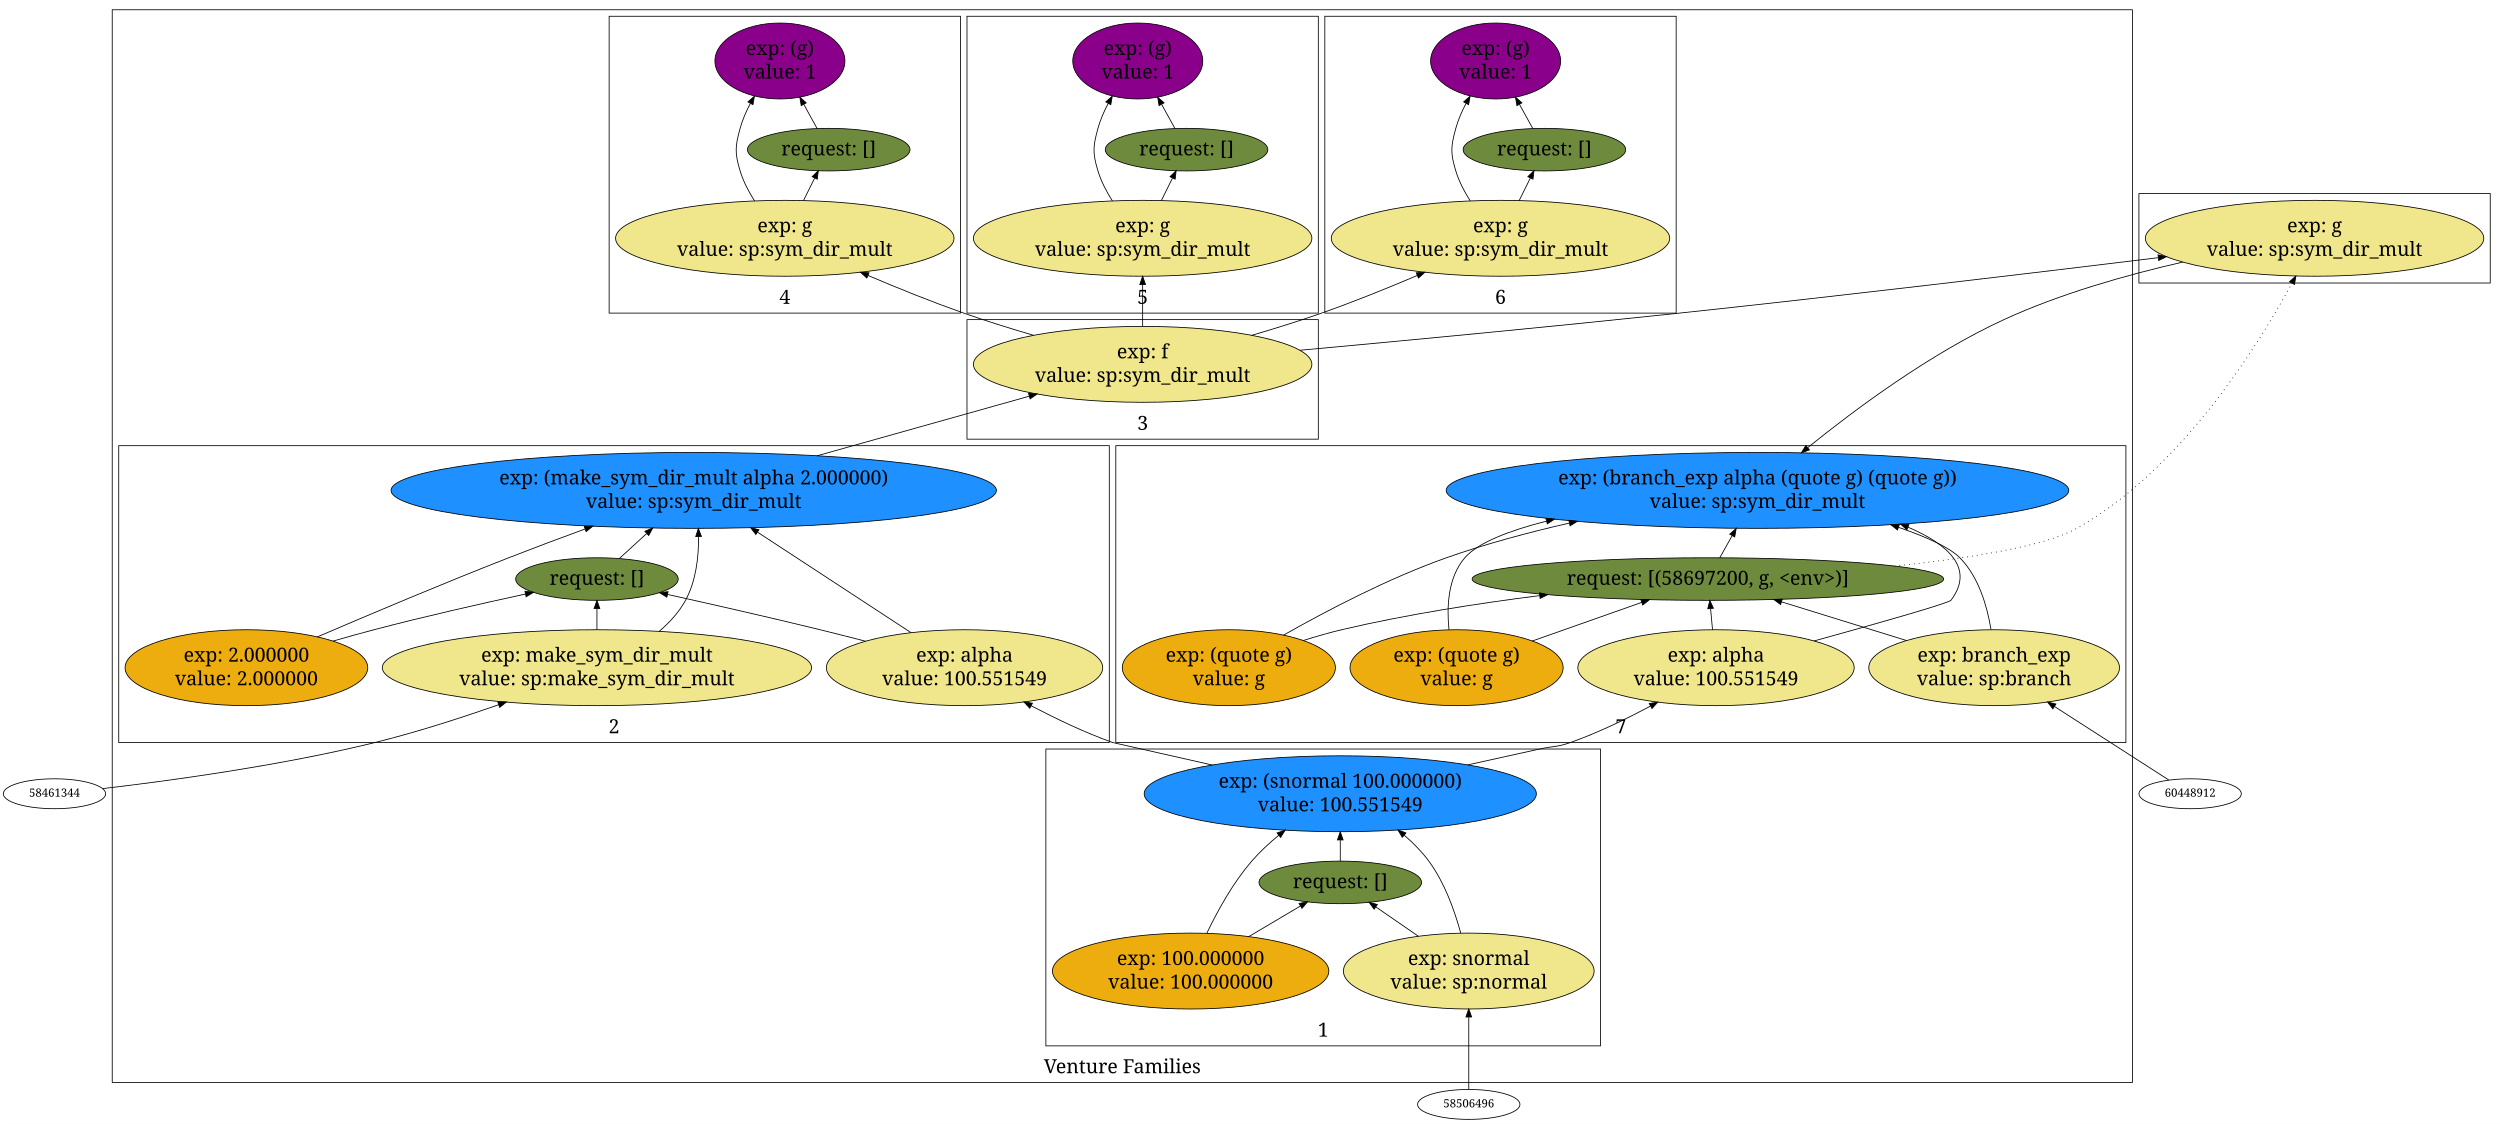
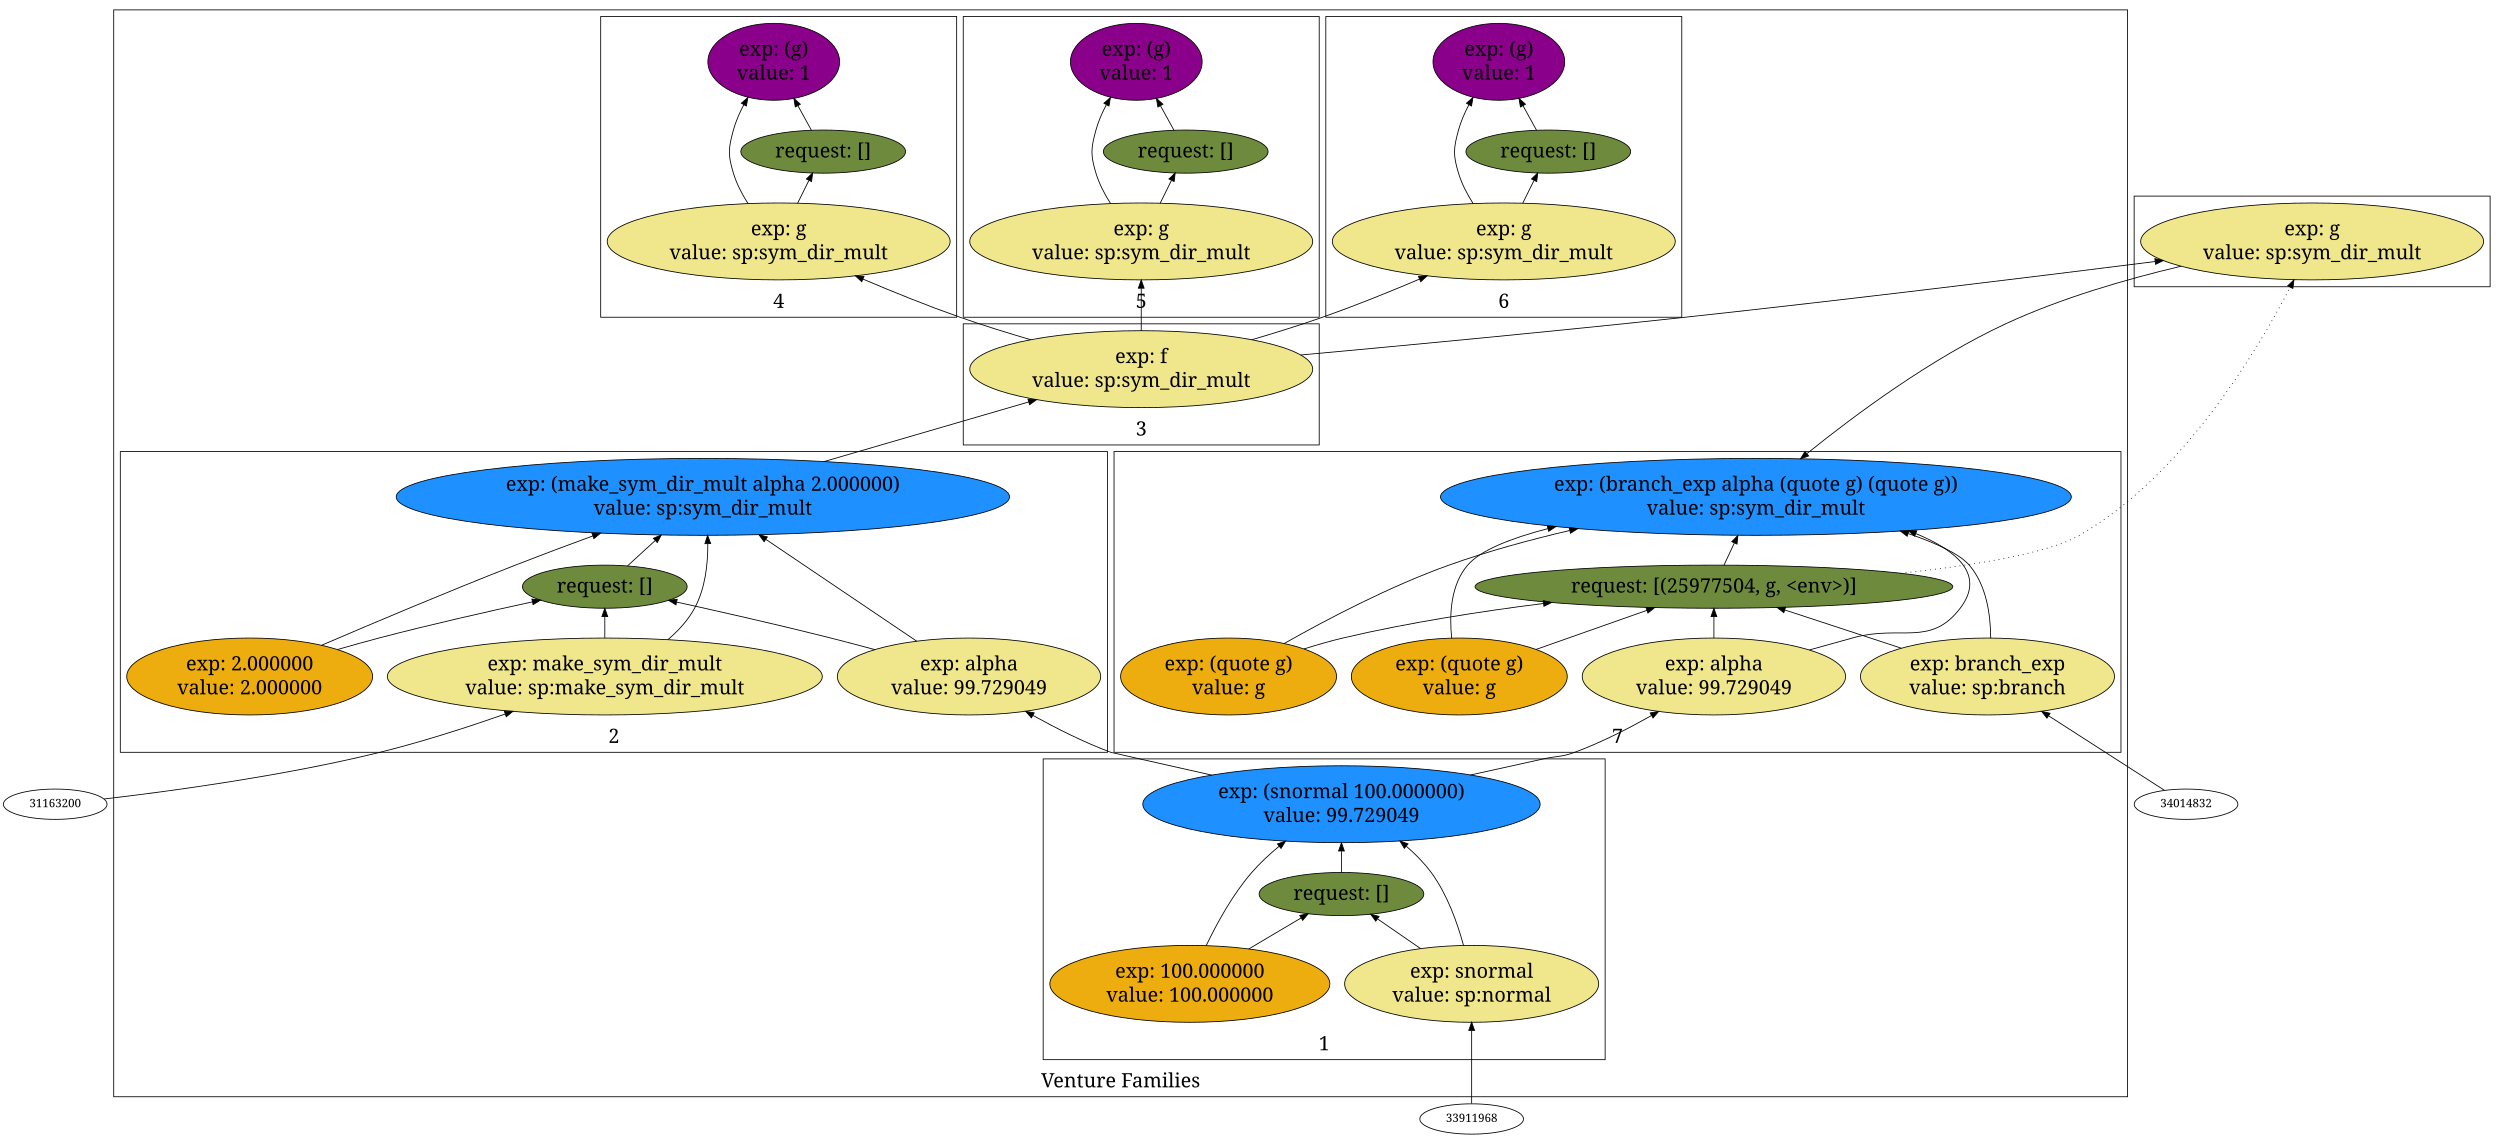
- <svg xmlns="http://www.w3.org/2000/svg" width="3074pt" height="1381pt" viewBox="0.00 0.00 3074.00 1381.00">
+ <svg xmlns="http://www.w3.org/2000/svg" width="3034pt" height="1381pt" viewBox="0.00 0.00 3034.00 1381.00">
  <g id="graph1" class="graph" transform="scale(1 1) rotate(0) translate(4 1377)">
-     <polygon fill="white" stroke="white" points="-4,5 -4,-1377 3071,-1377 3071,5 -4,5" />
+     <polygon fill="white" stroke="white" points="-4,5 -4,-1377 3031,-1377 3031,5 -4,5" />
    <g id="graph2" class="cluster">
-       <polygon fill="none" stroke="black" points="134,-46 134,-1365 2618,-1365 2618,-46 134,-46" />
-       <text text-anchor="middle" x="1376" y="-57.4" font-family="Times Roman,serif" font-size="24.00">Venture Families</text>
+       <polygon fill="none" stroke="black" points="134,-46 134,-1365 2578,-1365 2578,-46 134,-46" />
+       <text text-anchor="middle" x="1356" y="-57.4" font-family="Times Roman,serif" font-size="24.00">Venture Families</text>
    </g>
    <g id="graph3" class="cluster">
-       <polygon fill="none" stroke="black" points="1282,-91 1282,-456 1964,-456 1964,-91 1282,-91" />
-       <text text-anchor="middle" x="1623" y="-102.4" font-family="Times Roman,serif" font-size="24.00">1</text>
+       <polygon fill="none" stroke="black" points="1262,-91 1262,-456 1944,-456 1944,-91 1262,-91" />
+       <text text-anchor="middle" x="1603" y="-102.4" font-family="Times Roman,serif" font-size="24.00">1</text>
    </g>
    <g id="graph4" class="cluster">
-       <polygon fill="none" stroke="black" points="142,-464 142,-829 1360,-829 1360,-464 142,-464" />
-       <text text-anchor="middle" x="751" y="-475.4" font-family="Times Roman,serif" font-size="24.00">2</text>
+       <polygon fill="none" stroke="black" points="142,-464 142,-829 1340,-829 1340,-464 142,-464" />
+       <text text-anchor="middle" x="741" y="-475.4" font-family="Times Roman,serif" font-size="24.00">2</text>
    </g>
    <g id="graph5" class="cluster">
-       <polygon fill="none" stroke="black" points="1185,-837 1185,-984 1617,-984 1617,-837 1185,-837" />
-       <text text-anchor="middle" x="1401" y="-848.4" font-family="Times Roman,serif" font-size="24.00">3</text>
+       <polygon fill="none" stroke="black" points="1165,-837 1165,-984 1597,-984 1597,-837 1165,-837" />
+       <text text-anchor="middle" x="1381" y="-848.4" font-family="Times Roman,serif" font-size="24.00">3</text>
    </g>
    <g id="graph6" class="cluster">
-       <polygon fill="none" stroke="black" points="745,-992 745,-1357 1177,-1357 1177,-992 745,-992" />
-       <text text-anchor="middle" x="961" y="-1003.4" font-family="Times Roman,serif" font-size="24.00">4</text>
+       <polygon fill="none" stroke="black" points="725,-992 725,-1357 1157,-1357 1157,-992 725,-992" />
+       <text text-anchor="middle" x="941" y="-1003.4" font-family="Times Roman,serif" font-size="24.00">4</text>
    </g>
    <g id="graph7" class="cluster">
-       <polygon fill="none" stroke="black" points="1185,-992 1185,-1357 1617,-1357 1617,-992 1185,-992" />
-       <text text-anchor="middle" x="1401" y="-1003.4" font-family="Times Roman,serif" font-size="24.00">5</text>
+       <polygon fill="none" stroke="black" points="1165,-992 1165,-1357 1597,-1357 1597,-992 1165,-992" />
+       <text text-anchor="middle" x="1381" y="-1003.4" font-family="Times Roman,serif" font-size="24.00">5</text>
    </g>
    <g id="graph8" class="cluster">
-       <polygon fill="none" stroke="black" points="1625,-992 1625,-1357 2057,-1357 2057,-992 1625,-992" />
-       <text text-anchor="middle" x="1841" y="-1003.4" font-family="Times Roman,serif" font-size="24.00">6</text>
+       <polygon fill="none" stroke="black" points="1605,-992 1605,-1357 2037,-1357 2037,-992 1605,-992" />
+       <text text-anchor="middle" x="1821" y="-1003.4" font-family="Times Roman,serif" font-size="24.00">6</text>
    </g>
    <g id="graph9" class="cluster">
-       <polygon fill="none" stroke="black" points="1368,-464 1368,-829 2610,-829 2610,-464 1368,-464" />
-       <text text-anchor="middle" x="1989" y="-475.4" font-family="Times Roman,serif" font-size="24.00">7</text>
+       <polygon fill="none" stroke="black" points="1348,-464 1348,-829 2570,-829 2570,-464 1348,-464" />
+       <text text-anchor="middle" x="1959" y="-475.4" font-family="Times Roman,serif" font-size="24.00">7</text>
    </g>
    <g id="graph10" class="cluster">
-       <polygon fill="none" stroke="black" points="2626,-1029 2626,-1139 3058,-1139 3058,-1029 2626,-1029" />
+       <polygon fill="none" stroke="black" points="2586,-1029 2586,-1139 3018,-1139 3018,-1029 2586,-1029" />
    </g>
    <g id="node3" class="node">
-       <ellipse fill="dodgerblue" stroke="black" cx="1644" cy="-401" rx="241.123" ry="46.669" />
-       <text text-anchor="middle" x="1644" y="-408.4" font-family="Times Roman,serif" font-size="24.00">exp: (snormal 100.000000)</text>
-       <text text-anchor="middle" x="1644" y="-379.4" font-family="Times Roman,serif" font-size="24.00">value: 100.551549</text>
+       <ellipse fill="dodgerblue" stroke="black" cx="1624" cy="-401" rx="241.123" ry="46.669" />
+       <text text-anchor="middle" x="1624" y="-408.4" font-family="Times Roman,serif" font-size="24.00">exp: (snormal 100.000000)</text>
+       <text text-anchor="middle" x="1624" y="-379.4" font-family="Times Roman,serif" font-size="24.00">value: 99.729049</text>
    </g>
    <g id="node11" class="node">
-       <ellipse fill="khaki" stroke="black" cx="1182" cy="-556" rx="169.913" ry="46.669" />
-       <text text-anchor="middle" x="1182" y="-563.4" font-family="Times Roman,serif" font-size="24.00">exp: alpha</text>
-       <text text-anchor="middle" x="1182" y="-534.4" font-family="Times Roman,serif" font-size="24.00">value: 100.551549</text>
-     </g>
-     <g id="edge21" class="edge">
-       <path fill="none" stroke="black" d="M1486.76,-436.278C1423.42,-450.506 1364.86,-463.692 1364,-464 1330.18,-476.14 1294.58,-493.113 1263.91,-509.178" />
-       <polygon fill="black" stroke="black" points="1262.19,-506.133 1254.99,-513.904 1265.46,-512.32 1262.19,-506.133" />
+       <ellipse fill="khaki" stroke="black" cx="1172" cy="-556" rx="159.806" ry="46.669" />
+       <text text-anchor="middle" x="1172" y="-563.4" font-family="Times Roman,serif" font-size="24.00">exp: alpha</text>
+       <text text-anchor="middle" x="1172" y="-534.4" font-family="Times Roman,serif" font-size="24.00">value: 99.729049</text>
+     </g>
+     <g id="edge33" class="edge">
+       <path fill="none" stroke="black" d="M1466.75,-436.27C1403.41,-450.496 1344.85,-463.682 1344,-464 1311.93,-475.934 1278.38,-492.78 1249.51,-508.802" />
+       <polygon fill="black" stroke="black" points="1247.72,-505.795 1240.71,-513.741 1251.15,-511.899 1247.72,-505.795" />
    </g>
    <g id="node31" class="node">
-       <ellipse fill="khaki" stroke="black" cx="2106" cy="-556" rx="169.913" ry="46.669" />
-       <text text-anchor="middle" x="2106" y="-563.4" font-family="Times Roman,serif" font-size="24.00">exp: alpha</text>
-       <text text-anchor="middle" x="2106" y="-534.4" font-family="Times Roman,serif" font-size="24.00">value: 100.551549</text>
+       <ellipse fill="khaki" stroke="black" cx="2076" cy="-556" rx="159.806" ry="46.669" />
+       <text text-anchor="middle" x="2076" y="-563.4" font-family="Times Roman,serif" font-size="24.00">exp: alpha</text>
+       <text text-anchor="middle" x="2076" y="-534.4" font-family="Times Roman,serif" font-size="24.00">value: 99.729049</text>
    </g>
    <g id="edge71" class="edge">
-       <path fill="none" stroke="black" d="M1800.44,-436.446C1829.85,-443.017 1860.35,-449.769 1889,-456 1905.86,-459.668 1910.74,-458.226 1927,-464 1960.27,-475.812 1995.17,-492.633 2025.22,-508.668" />
-       <polygon fill="black" stroke="black" points="2023.92,-511.944 2034.38,-513.613 2027.24,-505.784 2023.92,-511.944" />
+       <path fill="none" stroke="black" d="M1780.44,-436.446C1809.85,-443.017 1840.35,-449.769 1869,-456 1885.86,-459.668 1890.81,-458.033 1907,-464 1938.68,-475.672 1971.68,-492.466 2000.03,-508.519" />
+       <polygon fill="black" stroke="black" points="1998.65,-511.76 2009.06,-513.698 2002.13,-505.688 1998.65,-511.76" />
    </g>
    <g id="node4" class="node">
-       <ellipse fill="#6e8b3d" stroke="black" cx="1644" cy="-292" rx="99.91" ry="26.163" />
-       <text text-anchor="middle" x="1644" y="-284.9" font-family="Times Roman,serif" font-size="24.00">request: []</text>
+       <ellipse fill="#6e8b3d" stroke="black" cx="1624" cy="-292" rx="99.91" ry="26.163" />
+       <text text-anchor="middle" x="1624" y="-284.9" font-family="Times Roman,serif" font-size="24.00">request: []</text>
+     </g>
+     <g id="edge51" class="edge">
+       <path fill="none" stroke="black" d="M1624,-318.108C1624,-325.979 1624,-334.946 1624,-344.005" />
+       <polygon fill="black" stroke="black" points="1620.5,-344.218 1624,-354.218 1627.5,-344.218 1620.5,-344.218" />
+     </g>
+     <g id="node5" class="node">
+       <ellipse fill="khaki" stroke="black" cx="1782" cy="-183" rx="154.149" ry="46.669" />
+       <text text-anchor="middle" x="1782" y="-190.4" font-family="Times Roman,serif" font-size="24.00">exp: snormal</text>
+       <text text-anchor="middle" x="1782" y="-161.4" font-family="Times Roman,serif" font-size="24.00">value: sp:normal</text>
+     </g>
+     <g id="edge41" class="edge">
+       <path fill="none" stroke="black" d="M1772.12,-229.623C1764.63,-257.217 1752.28,-291.787 1733,-318 1724.47,-329.599 1713.88,-340.353 1702.68,-350.014" />
+       <polygon fill="black" stroke="black" points="1700.3,-347.44 1694.85,-356.524 1704.78,-352.823 1700.3,-347.44" />
+     </g>
+     <g id="edge43" class="edge">
+       <path fill="none" stroke="black" d="M1720.01,-225.767C1702.65,-237.744 1684.14,-250.514 1668.05,-261.614" />
+       <polygon fill="black" stroke="black" points="1665.62,-259.033 1659.38,-267.592 1669.6,-264.795 1665.62,-259.033" />
+     </g>
+     <g id="node6" class="node">
+       <ellipse fill="#eead0e" stroke="black" cx="1440" cy="-183" rx="169.913" ry="46.669" />
+       <text text-anchor="middle" x="1440" y="-190.4" font-family="Times Roman,serif" font-size="24.00">exp: 100.000000</text>
+       <text text-anchor="middle" x="1440" y="-161.4" font-family="Times Roman,serif" font-size="24.00">value: 100.000000</text>
+     </g>
+     <g id="edge47" class="edge">
+       <path fill="none" stroke="black" d="M1459.89,-229.45C1473.06,-256.982 1492.1,-291.547 1515,-318 1524.83,-329.359 1536.45,-340.165 1548.37,-350" />
+       <polygon fill="black" stroke="black" points="1546.25,-352.783 1556.23,-356.319 1550.63,-347.326 1546.25,-352.783" />
    </g>
    <g id="edge49" class="edge">
-       <path fill="none" stroke="black" d="M1644,-318.108C1644,-325.979 1644,-334.946 1644,-344.005" />
-       <polygon fill="black" stroke="black" points="1640.5,-344.218 1644,-354.218 1647.5,-344.218 1640.5,-344.218" />
-     </g>
-     <g id="node5" class="node">
-       <ellipse fill="khaki" stroke="black" cx="1802" cy="-183" rx="154.149" ry="46.669" />
-       <text text-anchor="middle" x="1802" y="-190.4" font-family="Times Roman,serif" font-size="24.00">exp: snormal</text>
-       <text text-anchor="middle" x="1802" y="-161.4" font-family="Times Roman,serif" font-size="24.00">value: sp:normal</text>
-     </g>
-     <g id="edge39" class="edge">
-       <path fill="none" stroke="black" d="M1792.12,-229.623C1784.63,-257.217 1772.28,-291.787 1753,-318 1744.47,-329.599 1733.88,-340.353 1722.68,-350.014" />
-       <polygon fill="black" stroke="black" points="1720.3,-347.44 1714.85,-356.524 1724.78,-352.823 1720.3,-347.44" />
-     </g>
-     <g id="edge41" class="edge">
-       <path fill="none" stroke="black" d="M1740.01,-225.767C1722.65,-237.744 1704.14,-250.514 1688.05,-261.614" />
-       <polygon fill="black" stroke="black" points="1685.62,-259.033 1679.38,-267.592 1689.6,-264.795 1685.62,-259.033" />
-     </g>
-     <g id="node6" class="node">
-       <ellipse fill="#eead0e" stroke="black" cx="1460" cy="-183" rx="169.913" ry="46.669" />
-       <text text-anchor="middle" x="1460" y="-190.4" font-family="Times Roman,serif" font-size="24.00">exp: 100.000000</text>
-       <text text-anchor="middle" x="1460" y="-161.4" font-family="Times Roman,serif" font-size="24.00">value: 100.000000</text>
-     </g>
-     <g id="edge45" class="edge">
-       <path fill="none" stroke="black" d="M1479.89,-229.45C1493.06,-256.982 1512.1,-291.547 1535,-318 1544.83,-329.359 1556.45,-340.165 1568.37,-350" />
-       <polygon fill="black" stroke="black" points="1566.25,-352.783 1576.23,-356.319 1570.63,-347.326 1566.25,-352.783" />
-     </g>
-     <g id="edge47" class="edge">
-       <path fill="none" stroke="black" d="M1531.4,-225.298C1552.69,-237.909 1575.53,-251.438 1595.03,-262.993" />
-       <polygon fill="black" stroke="black" points="1593.36,-266.067 1603.74,-268.153 1596.92,-260.045 1593.36,-266.067" />
+       <path fill="none" stroke="black" d="M1511.4,-225.298C1532.69,-237.909 1555.53,-251.438 1575.03,-262.993" />
+       <polygon fill="black" stroke="black" points="1573.36,-266.067 1583.74,-268.153 1576.92,-260.045 1573.36,-266.067" />
    </g>
    <g id="node8" class="node">
      <ellipse fill="dodgerblue" stroke="black" cx="849" cy="-774" rx="372.145" ry="46.669" />
      <text text-anchor="middle" x="849" y="-781.4" font-family="Times Roman,serif" font-size="24.00">exp: (make_sym_dir_mult alpha 2.000000)</text>
      <text text-anchor="middle" x="849" y="-752.4" font-family="Times Roman,serif" font-size="24.00">value: sp:sym_dir_mult</text>
    </g>
    <g id="node14" class="node">
-       <ellipse fill="khaki" stroke="black" cx="1401" cy="-929" rx="208.096" ry="46.669" />
-       <text text-anchor="middle" x="1401" y="-936.4" font-family="Times Roman,serif" font-size="24.00">exp: f</text>
-       <text text-anchor="middle" x="1401" y="-907.4" font-family="Times Roman,serif" font-size="24.00">value: sp:sym_dir_mult</text>
-     </g>
-     <g id="edge59" class="edge">
-       <path fill="none" stroke="black" d="M1000.57,-816.559C1081.98,-839.421 1181.67,-867.413 1261.21,-889.748" />
-       <polygon fill="black" stroke="black" points="1260.73,-893.248 1271.31,-892.582 1262.62,-886.509 1260.73,-893.248" />
+       <ellipse fill="khaki" stroke="black" cx="1381" cy="-929" rx="208.096" ry="46.669" />
+       <text text-anchor="middle" x="1381" y="-936.4" font-family="Times Roman,serif" font-size="24.00">exp: f</text>
+       <text text-anchor="middle" x="1381" y="-907.4" font-family="Times Roman,serif" font-size="24.00">value: sp:sym_dir_mult</text>
+     </g>
+     <g id="edge13" class="edge">
+       <path fill="none" stroke="black" d="M995.78,-816.765C1073.5,-839.408 1168.33,-867.039 1244.46,-889.219" />
+       <polygon fill="black" stroke="black" points="1243.54,-892.597 1254.12,-892.034 1245.5,-885.876 1243.54,-892.597" />
    </g>
    <g id="node9" class="node">
      <ellipse fill="#6e8b3d" stroke="black" cx="730" cy="-665" rx="99.91" ry="26.163" />
      <text text-anchor="middle" x="730" y="-657.9" font-family="Times Roman,serif" font-size="24.00">request: []</text>
    </g>
-     <g id="edge27" class="edge">
+     <g id="edge39" class="edge">
      <path fill="none" stroke="black" d="M757.6,-690.281C767.625,-699.464 779.366,-710.218 791.029,-720.9" />
      <polygon fill="black" stroke="black" points="788.924,-723.719 798.663,-727.893 793.653,-718.557 788.924,-723.719" />
    </g>
    <g id="node10" class="node">
      <ellipse fill="khaki" stroke="black" cx="730" cy="-556" rx="263.958" ry="46.669" />
      <text text-anchor="middle" x="730" y="-563.4" font-family="Times Roman,serif" font-size="24.00">exp: make_sym_dir_mult</text>
      <text text-anchor="middle" x="730" y="-534.4" font-family="Times Roman,serif" font-size="24.00">value: sp:make_sym_dir_mult</text>
    </g>
-     <g id="edge11" class="edge">
+     <g id="edge23" class="edge">
      <path fill="none" stroke="black" d="M806.437,-600.598C819.315,-611.527 831.062,-624.364 839,-639 851.753,-662.513 855.143,-691.804 854.974,-717.087" />
      <polygon fill="black" stroke="black" points="851.47,-717.199 854.717,-727.284 858.468,-717.375 851.47,-717.199" />
    </g>
-     <g id="edge13" class="edge">
+     <g id="edge25" class="edge">
      <path fill="none" stroke="black" d="M730,-602.542C730,-611.249 730,-620.232 730,-628.578" />
      <polygon fill="black" stroke="black" points="726.5,-628.739 730,-638.739 733.5,-628.739 726.5,-628.739" />
    </g>
-     <g id="edge17" class="edge">
-       <path fill="none" stroke="black" d="M1116.21,-599.07C1062.03,-634.537 985.069,-684.921 927.645,-722.515" />
-       <polygon fill="black" stroke="black" points="925.411,-719.794 918.962,-728.199 929.245,-725.65 925.411,-719.794" />
-     </g>
-     <g id="edge19" class="edge">
-       <path fill="none" stroke="black" d="M1060.34,-588.53C1041.18,-593.484 1021.57,-598.455 1003,-603 940.891,-618.202 870.518,-634.154 816.779,-646.069" />
-       <polygon fill="black" stroke="black" points="815.951,-642.668 806.944,-648.246 817.464,-649.502 815.951,-642.668" />
+     <g id="edge29" class="edge">
+       <path fill="none" stroke="black" d="M1108.57,-598.81C1056.06,-634.252 981.281,-684.721 925.464,-722.393" />
+       <polygon fill="black" stroke="black" points="923.354,-719.594 917.023,-728.09 927.27,-725.396 923.354,-719.594" />
+     </g>
+     <g id="edge31" class="edge">
+       <path fill="none" stroke="black" d="M1057.65,-588.6C1039.41,-593.57 1020.72,-598.527 1003,-603 941.114,-618.623 870.879,-634.533 817.147,-646.325" />
+       <polygon fill="black" stroke="black" points="816.332,-642.92 807.312,-648.477 817.829,-649.758 816.332,-642.92" />
    </g>
    <g id="node12" class="node">
      <ellipse fill="#eead0e" stroke="black" cx="299" cy="-556" rx="149.2" ry="46.669" />
      <text text-anchor="middle" x="299" y="-563.4" font-family="Times Roman,serif" font-size="24.00">exp: 2.000000</text>
      <text text-anchor="middle" x="299" y="-534.4" font-family="Times Roman,serif" font-size="24.00">value: 2.000000</text>
    </g>
-     <g id="edge23" class="edge">
+     <g id="edge35" class="edge">
      <path fill="none" stroke="black" d="M386.006,-593.807C450.539,-621.523 540.844,-659.628 621,-691 651.395,-702.896 684.278,-715.195 715.358,-726.562" />
      <polygon fill="black" stroke="black" points="714.347,-729.919 724.941,-730.059 716.746,-723.343 714.347,-729.919" />
    </g>
-     <g id="edge25" class="edge">
+     <g id="edge37" class="edge">
      <path fill="none" stroke="black" d="M405.394,-588.689C422.594,-593.673 440.251,-598.612 457,-603 518.523,-619.118 588.48,-634.958 642.173,-646.592" />
      <polygon fill="black" stroke="black" points="641.491,-650.026 652.004,-648.715 642.968,-643.183 641.491,-650.026" />
    </g>
    <g id="node18" class="node">
-       <ellipse fill="khaki" stroke="black" cx="961" cy="-1084" rx="208.096" ry="46.669" />
-       <text text-anchor="middle" x="961" y="-1091.4" font-family="Times Roman,serif" font-size="24.00">exp: g</text>
-       <text text-anchor="middle" x="961" y="-1062.4" font-family="Times Roman,serif" font-size="24.00">value: sp:sym_dir_mult</text>
-     </g>
-     <g id="edge35" class="edge">
-       <path fill="none" stroke="black" d="M1267,-964.66C1238.42,-973.021 1208.55,-982.331 1181,-992 1142.02,-1005.68 1100,-1022.67 1063.23,-1038.32" />
-       <polygon fill="black" stroke="black" points="1061.82,-1035.12 1054,-1042.27 1064.57,-1041.55 1061.82,-1035.12" />
+       <ellipse fill="khaki" stroke="black" cx="941" cy="-1084" rx="208.096" ry="46.669" />
+       <text text-anchor="middle" x="941" y="-1091.4" font-family="Times Roman,serif" font-size="24.00">exp: g</text>
+       <text text-anchor="middle" x="941" y="-1062.4" font-family="Times Roman,serif" font-size="24.00">value: sp:sym_dir_mult</text>
+     </g>
+     <g id="edge19" class="edge">
+       <path fill="none" stroke="black" d="M1247,-964.66C1218.42,-973.021 1188.55,-982.331 1161,-992 1122.02,-1005.68 1080,-1022.67 1043.23,-1038.32" />
+       <polygon fill="black" stroke="black" points="1041.82,-1035.12 1034,-1042.27 1044.57,-1041.55 1041.82,-1035.12" />
    </g>
    <g id="node22" class="node">
-       <ellipse fill="khaki" stroke="black" cx="1401" cy="-1084" rx="208.096" ry="46.669" />
-       <text text-anchor="middle" x="1401" y="-1091.4" font-family="Times Roman,serif" font-size="24.00">exp: g</text>
-       <text text-anchor="middle" x="1401" y="-1062.4" font-family="Times Roman,serif" font-size="24.00">value: sp:sym_dir_mult</text>
+       <ellipse fill="khaki" stroke="black" cx="1381" cy="-1084" rx="208.096" ry="46.669" />
+       <text text-anchor="middle" x="1381" y="-1091.4" font-family="Times Roman,serif" font-size="24.00">exp: g</text>
+       <text text-anchor="middle" x="1381" y="-1062.4" font-family="Times Roman,serif" font-size="24.00">value: sp:sym_dir_mult</text>
+     </g>
+     <g id="edge57" class="edge">
+       <path fill="none" stroke="black" d="M1381,-975.505C1381,-991.677 1381,-1010.01 1381,-1026.93" />
+       <polygon fill="black" stroke="black" points="1377.5,-1027.26 1381,-1037.26 1384.5,-1027.26 1377.5,-1027.26" />
+     </g>
+     <g id="node26" class="node">
+       <ellipse fill="khaki" stroke="black" cx="1821" cy="-1084" rx="208.096" ry="46.669" />
+       <text text-anchor="middle" x="1821" y="-1091.4" font-family="Times Roman,serif" font-size="24.00">exp: g</text>
+       <text text-anchor="middle" x="1821" y="-1062.4" font-family="Times Roman,serif" font-size="24.00">value: sp:sym_dir_mult</text>
+     </g>
+     <g id="edge91" class="edge">
+       <path fill="none" stroke="black" d="M1515,-964.66C1543.58,-973.021 1573.45,-982.331 1601,-992 1639.98,-1005.68 1682,-1022.67 1718.77,-1038.32" />
+       <polygon fill="black" stroke="black" points="1717.43,-1041.55 1728,-1042.27 1720.18,-1035.12 1717.43,-1041.55" />
+     </g>
+     <g id="node35" class="node">
+       <ellipse fill="khaki" stroke="black" cx="2802" cy="-1084" rx="208.096" ry="46.669" />
+       <text text-anchor="middle" x="2802" y="-1091.4" font-family="Times Roman,serif" font-size="24.00">exp: g</text>
+       <text text-anchor="middle" x="2802" y="-1062.4" font-family="Times Roman,serif" font-size="24.00">value: sp:sym_dir_mult</text>
+     </g>
+     <g id="edge11" class="edge">
+       <path fill="none" stroke="black" d="M1574.62,-946.191C1706.23,-958.193 1884.22,-975.043 2041,-992 2235.52,-1013.04 2457.61,-1040.26 2611.45,-1059.62" />
+       <polygon fill="black" stroke="black" points="2611.12,-1063.1 2621.48,-1060.88 2612,-1056.16 2611.12,-1063.1" />
+     </g>
+     <g id="node16" class="node">
+       <ellipse fill="#8b008b" stroke="black" cx="935" cy="-1302" rx="79.903" ry="46.669" />
+       <text text-anchor="middle" x="935" y="-1309.4" font-family="Times Roman,serif" font-size="24.00">exp: (g)</text>
+       <text text-anchor="middle" x="935" y="-1280.4" font-family="Times Roman,serif" font-size="24.00">value: 1</text>
+     </g>
+     <g id="node17" class="node">
+       <ellipse fill="#6e8b3d" stroke="black" cx="995" cy="-1193" rx="99.91" ry="26.163" />
+       <text text-anchor="middle" x="995" y="-1185.9" font-family="Times Roman,serif" font-size="24.00">request: []</text>
+     </g>
+     <g id="edge21" class="edge">
+       <path fill="none" stroke="black" d="M980.781,-1218.83C975.849,-1227.79 970.122,-1238.19 964.423,-1248.55" />
+       <polygon fill="black" stroke="black" points="961.198,-1247.15 959.442,-1257.6 967.331,-1250.52 961.198,-1247.15" />
+     </g>
+     <g id="edge15" class="edge">
+       <path fill="none" stroke="black" d="M903.847,-1129.85C896.514,-1141.34 889.889,-1154.09 886,-1167 879.334,-1189.13 879.91,-1196.71 886,-1219 888.869,-1229.5 893.447,-1240.03 898.678,-1249.89" />
+       <polygon fill="black" stroke="black" points="895.694,-1251.73 903.635,-1258.74 901.8,-1248.31 895.694,-1251.73" />
+     </g>
+     <g id="edge17" class="edge">
+       <path fill="none" stroke="black" d="M963.901,-1130.23C968.503,-1139.51 973.267,-1149.13 977.643,-1157.96" />
+       <polygon fill="black" stroke="black" points="974.637,-1159.78 982.212,-1167.19 980.909,-1156.67 974.637,-1159.78" />
+     </g>
+     <g id="node20" class="node">
+       <ellipse fill="#8b008b" stroke="black" cx="1375" cy="-1302" rx="79.903" ry="46.669" />
+       <text text-anchor="middle" x="1375" y="-1309.4" font-family="Times Roman,serif" font-size="24.00">exp: (g)</text>
+       <text text-anchor="middle" x="1375" y="-1280.4" font-family="Times Roman,serif" font-size="24.00">value: 1</text>
+     </g>
+     <g id="node21" class="node">
+       <ellipse fill="#6e8b3d" stroke="black" cx="1435" cy="-1193" rx="99.91" ry="26.163" />
+       <text text-anchor="middle" x="1435" y="-1185.9" font-family="Times Roman,serif" font-size="24.00">request: []</text>
+     </g>
+     <g id="edge59" class="edge">
+       <path fill="none" stroke="black" d="M1420.78,-1218.83C1415.85,-1227.79 1410.12,-1238.19 1404.42,-1248.55" />
+       <polygon fill="black" stroke="black" points="1401.2,-1247.15 1399.44,-1257.6 1407.33,-1250.52 1401.2,-1247.15" />
+     </g>
+     <g id="edge53" class="edge">
+       <path fill="none" stroke="black" d="M1343.85,-1129.85C1336.51,-1141.34 1329.89,-1154.09 1326,-1167 1319.33,-1189.13 1319.91,-1196.71 1326,-1219 1328.87,-1229.5 1333.45,-1240.03 1338.68,-1249.89" />
+       <polygon fill="black" stroke="black" points="1335.69,-1251.73 1343.64,-1258.74 1341.8,-1248.31 1335.69,-1251.73" />
    </g>
    <g id="edge55" class="edge">
-       <path fill="none" stroke="black" d="M1401,-975.505C1401,-991.677 1401,-1010.01 1401,-1026.93" />
-       <polygon fill="black" stroke="black" points="1397.5,-1027.26 1401,-1037.26 1404.5,-1027.26 1397.5,-1027.26" />
-     </g>
-     <g id="node26" class="node">
-       <ellipse fill="khaki" stroke="black" cx="1841" cy="-1084" rx="208.096" ry="46.669" />
-       <text text-anchor="middle" x="1841" y="-1091.4" font-family="Times Roman,serif" font-size="24.00">exp: g</text>
-       <text text-anchor="middle" x="1841" y="-1062.4" font-family="Times Roman,serif" font-size="24.00">value: sp:sym_dir_mult</text>
-     </g>
-     <g id="edge91" class="edge">
-       <path fill="none" stroke="black" d="M1535,-964.66C1563.58,-973.021 1593.45,-982.331 1621,-992 1659.98,-1005.68 1702,-1022.67 1738.77,-1038.32" />
-       <polygon fill="black" stroke="black" points="1737.43,-1041.55 1748,-1042.27 1740.18,-1035.12 1737.43,-1041.55" />
-     </g>
-     <g id="node35" class="node">
-       <ellipse fill="khaki" stroke="black" cx="2842" cy="-1084" rx="208.096" ry="46.669" />
-       <text text-anchor="middle" x="2842" y="-1091.4" font-family="Times Roman,serif" font-size="24.00">exp: g</text>
-       <text text-anchor="middle" x="2842" y="-1062.4" font-family="Times Roman,serif" font-size="24.00">value: sp:sym_dir_mult</text>
-     </g>
-     <g id="edge29" class="edge">
-       <path fill="none" stroke="black" d="M1594.25,-946.313C1725.88,-958.385 1904.05,-975.267 2061,-992 2261.92,-1013.42 2491.56,-1040.82 2649.56,-1060.13" />
-       <polygon fill="black" stroke="black" points="2649.51,-1063.65 2659.86,-1061.39 2650.36,-1056.7 2649.51,-1063.65" />
-     </g>
-     <g id="node16" class="node">
-       <ellipse fill="#8b008b" stroke="black" cx="955" cy="-1302" rx="79.903" ry="46.669" />
-       <text text-anchor="middle" x="955" y="-1309.4" font-family="Times Roman,serif" font-size="24.00">exp: (g)</text>
-       <text text-anchor="middle" x="955" y="-1280.4" font-family="Times Roman,serif" font-size="24.00">value: 1</text>
-     </g>
-     <g id="node17" class="node">
-       <ellipse fill="#6e8b3d" stroke="black" cx="1015" cy="-1193" rx="99.91" ry="26.163" />
-       <text text-anchor="middle" x="1015" y="-1185.9" font-family="Times Roman,serif" font-size="24.00">request: []</text>
-     </g>
-     <g id="edge37" class="edge">
-       <path fill="none" stroke="black" d="M1000.78,-1218.83C995.849,-1227.79 990.122,-1238.19 984.423,-1248.55" />
-       <polygon fill="black" stroke="black" points="981.198,-1247.15 979.442,-1257.6 987.331,-1250.52 981.198,-1247.15" />
-     </g>
-     <g id="edge31" class="edge">
-       <path fill="none" stroke="black" d="M923.847,-1129.85C916.514,-1141.34 909.889,-1154.09 906,-1167 899.334,-1189.13 899.91,-1196.71 906,-1219 908.869,-1229.5 913.447,-1240.03 918.678,-1249.89" />
-       <polygon fill="black" stroke="black" points="915.694,-1251.73 923.635,-1258.74 921.8,-1248.31 915.694,-1251.73" />
-     </g>
-     <g id="edge33" class="edge">
-       <path fill="none" stroke="black" d="M983.901,-1130.23C988.503,-1139.51 993.267,-1149.13 997.643,-1157.96" />
-       <polygon fill="black" stroke="black" points="994.637,-1159.78 1002.21,-1167.19 1000.91,-1156.67 994.637,-1159.78" />
-     </g>
-     <g id="node20" class="node">
-       <ellipse fill="#8b008b" stroke="black" cx="1395" cy="-1302" rx="79.903" ry="46.669" />
-       <text text-anchor="middle" x="1395" y="-1309.4" font-family="Times Roman,serif" font-size="24.00">exp: (g)</text>
-       <text text-anchor="middle" x="1395" y="-1280.4" font-family="Times Roman,serif" font-size="24.00">value: 1</text>
-     </g>
-     <g id="node21" class="node">
-       <ellipse fill="#6e8b3d" stroke="black" cx="1455" cy="-1193" rx="99.91" ry="26.163" />
-       <text text-anchor="middle" x="1455" y="-1185.9" font-family="Times Roman,serif" font-size="24.00">request: []</text>
-     </g>
-     <g id="edge57" class="edge">
-       <path fill="none" stroke="black" d="M1440.78,-1218.83C1435.85,-1227.79 1430.12,-1238.19 1424.42,-1248.55" />
-       <polygon fill="black" stroke="black" points="1421.2,-1247.15 1419.44,-1257.6 1427.33,-1250.52 1421.2,-1247.15" />
-     </g>
-     <g id="edge51" class="edge">
-       <path fill="none" stroke="black" d="M1363.85,-1129.85C1356.51,-1141.34 1349.89,-1154.09 1346,-1167 1339.33,-1189.13 1339.91,-1196.71 1346,-1219 1348.87,-1229.5 1353.45,-1240.03 1358.68,-1249.89" />
-       <polygon fill="black" stroke="black" points="1355.69,-1251.73 1363.64,-1258.74 1361.8,-1248.31 1355.69,-1251.73" />
-     </g>
-     <g id="edge53" class="edge">
-       <path fill="none" stroke="black" d="M1423.9,-1130.23C1428.5,-1139.51 1433.27,-1149.13 1437.64,-1157.96" />
-       <polygon fill="black" stroke="black" points="1434.64,-1159.78 1442.21,-1167.19 1440.91,-1156.67 1434.64,-1159.78" />
+       <path fill="none" stroke="black" d="M1403.9,-1130.23C1408.5,-1139.51 1413.27,-1149.13 1417.64,-1157.96" />
+       <polygon fill="black" stroke="black" points="1414.64,-1159.78 1422.21,-1167.19 1420.91,-1156.67 1414.64,-1159.78" />
    </g>
    <g id="node24" class="node">
-       <ellipse fill="#8b008b" stroke="black" cx="1835" cy="-1302" rx="79.903" ry="46.669" />
-       <text text-anchor="middle" x="1835" y="-1309.4" font-family="Times Roman,serif" font-size="24.00">exp: (g)</text>
-       <text text-anchor="middle" x="1835" y="-1280.4" font-family="Times Roman,serif" font-size="24.00">value: 1</text>
+       <ellipse fill="#8b008b" stroke="black" cx="1815" cy="-1302" rx="79.903" ry="46.669" />
+       <text text-anchor="middle" x="1815" y="-1309.4" font-family="Times Roman,serif" font-size="24.00">exp: (g)</text>
+       <text text-anchor="middle" x="1815" y="-1280.4" font-family="Times Roman,serif" font-size="24.00">value: 1</text>
    </g>
    <g id="node25" class="node">
-       <ellipse fill="#6e8b3d" stroke="black" cx="1895" cy="-1193" rx="99.91" ry="26.163" />
-       <text text-anchor="middle" x="1895" y="-1185.9" font-family="Times Roman,serif" font-size="24.00">request: []</text>
+       <ellipse fill="#6e8b3d" stroke="black" cx="1875" cy="-1193" rx="99.91" ry="26.163" />
+       <text text-anchor="middle" x="1875" y="-1185.9" font-family="Times Roman,serif" font-size="24.00">request: []</text>
    </g>
    <g id="edge93" class="edge">
-       <path fill="none" stroke="black" d="M1880.78,-1218.83C1875.85,-1227.79 1870.12,-1238.19 1864.42,-1248.55" />
-       <polygon fill="black" stroke="black" points="1861.2,-1247.15 1859.44,-1257.6 1867.33,-1250.52 1861.2,-1247.15" />
+       <path fill="none" stroke="black" d="M1860.78,-1218.83C1855.85,-1227.79 1850.12,-1238.19 1844.42,-1248.55" />
+       <polygon fill="black" stroke="black" points="1841.2,-1247.15 1839.44,-1257.6 1847.33,-1250.52 1841.2,-1247.15" />
    </g>
    <g id="edge87" class="edge">
-       <path fill="none" stroke="black" d="M1803.85,-1129.85C1796.51,-1141.34 1789.89,-1154.09 1786,-1167 1779.33,-1189.13 1779.91,-1196.71 1786,-1219 1788.87,-1229.5 1793.45,-1240.03 1798.68,-1249.89" />
-       <polygon fill="black" stroke="black" points="1795.69,-1251.73 1803.64,-1258.74 1801.8,-1248.31 1795.69,-1251.73" />
+       <path fill="none" stroke="black" d="M1783.85,-1129.85C1776.51,-1141.34 1769.89,-1154.09 1766,-1167 1759.33,-1189.13 1759.91,-1196.71 1766,-1219 1768.87,-1229.5 1773.45,-1240.03 1778.68,-1249.89" />
+       <polygon fill="black" stroke="black" points="1775.69,-1251.73 1783.64,-1258.74 1781.8,-1248.31 1775.69,-1251.73" />
    </g>
    <g id="edge89" class="edge">
-       <path fill="none" stroke="black" d="M1863.9,-1130.23C1868.5,-1139.51 1873.27,-1149.13 1877.64,-1157.96" />
-       <polygon fill="black" stroke="black" points="1874.64,-1159.78 1882.21,-1167.19 1880.91,-1156.67 1874.64,-1159.78" />
+       <path fill="none" stroke="black" d="M1843.9,-1130.23C1848.5,-1139.51 1853.27,-1149.13 1857.64,-1157.96" />
+       <polygon fill="black" stroke="black" points="1854.64,-1159.78 1862.21,-1167.19 1860.91,-1156.67 1854.64,-1159.78" />
    </g>
    <g id="node28" class="node">
-       <ellipse fill="dodgerblue" stroke="black" cx="2157" cy="-774" rx="382.752" ry="46.669" />
-       <text text-anchor="middle" x="2157" y="-781.4" font-family="Times Roman,serif" font-size="24.00">exp: (branch_exp alpha (quote g) (quote g))</text>
-       <text text-anchor="middle" x="2157" y="-752.4" font-family="Times Roman,serif" font-size="24.00">value: sp:sym_dir_mult</text>
+       <ellipse fill="dodgerblue" stroke="black" cx="2127" cy="-774" rx="382.752" ry="46.669" />
+       <text text-anchor="middle" x="2127" y="-781.4" font-family="Times Roman,serif" font-size="24.00">exp: (branch_exp alpha (quote g) (quote g))</text>
+       <text text-anchor="middle" x="2127" y="-752.4" font-family="Times Roman,serif" font-size="24.00">value: sp:sym_dir_mult</text>
    </g>
    <g id="node29" class="node">
-       <ellipse fill="#6e8b3d" stroke="black" cx="2096" cy="-665" rx="289.914" ry="26.163" />
-       <text text-anchor="middle" x="2096" y="-657.9" font-family="Times Roman,serif" font-size="24.00">request: [(58697200, g, &lt;env&gt;)]</text>
+       <ellipse fill="#6e8b3d" stroke="black" cx="2076" cy="-665" rx="289.914" ry="26.163" />
+       <text text-anchor="middle" x="2076" y="-657.9" font-family="Times Roman,serif" font-size="24.00">request: [(25977504, g, &lt;env&gt;)]</text>
    </g>
    <g id="edge81" class="edge">
-       <path fill="none" stroke="black" d="M2110.61,-691.108C2115.25,-699.402 2120.58,-708.913 2125.92,-718.467" />
-       <polygon fill="black" stroke="black" points="2122.88,-720.201 2130.82,-727.218 2128.99,-716.783 2122.88,-720.201" />
+       <path fill="none" stroke="black" d="M2088.22,-691.108C2092.02,-699.233 2096.37,-708.525 2100.74,-717.882" />
+       <polygon fill="black" stroke="black" points="2097.7,-719.644 2105.11,-727.218 2104.04,-716.677 2097.7,-719.644" />
    </g>
    <g id="edge85" class="edge">
-       <path fill="none" stroke="black" stroke-dasharray="1,5" d="M2325.49,-680.937C2417,-690.469 2509.85,-705.114 2549,-727 2675.86,-797.924 2769.97,-947.394 2814.1,-1028.62" />
-       <polygon fill="black" stroke="black" points="2811.16,-1030.55 2818.98,-1037.7 2817.33,-1027.23 2811.16,-1030.55" />
+       <path fill="none" stroke="black" stroke-dasharray="1,5" d="M2302.69,-681.246C2391.54,-690.8 2481.21,-705.375 2519,-727 2643.26,-798.113 2733.29,-947.163 2775.37,-1028.37" />
+       <polygon fill="black" stroke="black" points="2772.35,-1030.14 2780.02,-1037.45 2778.58,-1026.95 2772.35,-1030.14" />
    </g>
    <g id="node30" class="node">
-       <ellipse fill="khaki" stroke="black" cx="2448" cy="-556" rx="154.149" ry="46.669" />
-       <text text-anchor="middle" x="2448" y="-563.4" font-family="Times Roman,serif" font-size="24.00">exp: branch_exp</text>
-       <text text-anchor="middle" x="2448" y="-534.4" font-family="Times Roman,serif" font-size="24.00">value: sp:branch</text>
+       <ellipse fill="khaki" stroke="black" cx="2408" cy="-556" rx="154.149" ry="46.669" />
+       <text text-anchor="middle" x="2408" y="-563.4" font-family="Times Roman,serif" font-size="24.00">exp: branch_exp</text>
+       <text text-anchor="middle" x="2408" y="-534.4" font-family="Times Roman,serif" font-size="24.00">value: sp:branch</text>
    </g>
    <g id="edge61" class="edge">
-       <path fill="none" stroke="black" d="M2444.16,-602.753C2439.45,-631.622 2429.02,-667.51 2406,-691 2393.28,-703.977 2364.32,-716.924 2330.47,-728.6" />
-       <polygon fill="black" stroke="black" points="2329.17,-725.348 2320.81,-731.859 2331.4,-731.981 2329.17,-725.348" />
+       <path fill="none" stroke="black" d="M2411.92,-602.653C2411.78,-631.301 2406.69,-666.981 2386,-691 2374.06,-704.856 2345.63,-717.927 2311.79,-729.419" />
+       <polygon fill="black" stroke="black" points="2310.5,-726.157 2302.11,-732.618 2312.7,-732.803 2310.5,-726.157" />
    </g>
    <g id="edge63" class="edge">
-       <path fill="none" stroke="black" d="M2340.48,-589.296C2291.2,-604.554 2233.45,-622.439 2186.45,-636.993" />
-       <polygon fill="black" stroke="black" points="2185.41,-633.65 2176.89,-639.952 2187.48,-640.337 2185.41,-633.65" />
+       <path fill="none" stroke="black" d="M2303.41,-590.339C2257.91,-605.277 2205.24,-622.569 2162.06,-636.747" />
+       <polygon fill="black" stroke="black" points="2160.84,-633.463 2152.43,-639.908 2163.02,-640.114 2160.84,-633.463" />
    </g>
    <g id="edge67" class="edge">
-       <path fill="none" stroke="black" d="M2226.47,-588.86C2304.53,-610.432 2392.23,-635.319 2395,-639 2424.39,-678.025 2391.76,-707.483 2342.18,-728.762" />
-       <polygon fill="black" stroke="black" points="2340.66,-725.604 2332.74,-732.641 2343.32,-732.079 2340.66,-725.604" />
+       <path fill="none" stroke="black" d="M2191.91,-588.252C2209.69,-593.195 2227.83,-598.236 2245,-603 2302.77,-619.032 2338.7,-591.285 2375,-639 2405.31,-678.842 2371.97,-708.38 2320.95,-729.494" />
+       <polygon fill="black" stroke="black" points="2319.59,-726.269 2311.58,-733.206 2322.16,-732.777 2319.59,-726.269" />
    </g>
    <g id="edge69" class="edge">
-       <path fill="none" stroke="black" d="M2101.73,-602.542C2100.93,-611.249 2100.11,-620.232 2099.34,-628.578" />
-       <polygon fill="black" stroke="black" points="2095.84,-628.461 2098.41,-638.739 2102.81,-629.101 2095.84,-628.461" />
+       <path fill="none" stroke="black" d="M2076,-602.542C2076,-611.249 2076,-620.232 2076,-628.578" />
+       <polygon fill="black" stroke="black" points="2072.5,-628.739 2076,-638.739 2079.5,-628.739 2072.5,-628.739" />
    </g>
    <g id="node32" class="node">
-       <ellipse fill="#eead0e" stroke="black" cx="1787" cy="-556" rx="131.022" ry="46.669" />
-       <text text-anchor="middle" x="1787" y="-563.4" font-family="Times Roman,serif" font-size="24.00">exp: (quote g)</text>
-       <text text-anchor="middle" x="1787" y="-534.4" font-family="Times Roman,serif" font-size="24.00">value: g</text>
+       <ellipse fill="#eead0e" stroke="black" cx="1767" cy="-556" rx="131.022" ry="46.669" />
+       <text text-anchor="middle" x="1767" y="-563.4" font-family="Times Roman,serif" font-size="24.00">exp: (quote g)</text>
+       <text text-anchor="middle" x="1767" y="-534.4" font-family="Times Roman,serif" font-size="24.00">value: g</text>
    </g>
    <g id="edge73" class="edge">
-       <path fill="none" stroke="black" d="M1777.68,-602.472C1774.72,-631.231 1776.49,-667.098 1797,-691 1812.94,-709.577 1851.37,-724.454 1897.47,-736.186" />
-       <polygon fill="black" stroke="black" points="1896.87,-739.643 1907.41,-738.643 1898.54,-732.847 1896.87,-739.643" />
+       <path fill="none" stroke="black" d="M1757.73,-602.429C1754.79,-631.17 1756.57,-667.034 1777,-691 1792.43,-709.097 1829.65,-723.773 1874.34,-735.461" />
+       <polygon fill="black" stroke="black" points="1873.74,-738.919 1884.3,-737.986 1875.46,-732.134 1873.74,-738.919" />
    </g>
    <g id="edge75" class="edge">
-       <path fill="none" stroke="black" d="M1880.13,-588.851C1922.99,-603.972 1973.38,-621.746 2014.69,-636.318" />
-       <polygon fill="black" stroke="black" points="2013.58,-639.636 2024.17,-639.662 2015.91,-633.035 2013.58,-639.636" />
+       <path fill="none" stroke="black" d="M1860.13,-588.851C1902.99,-603.972 1953.38,-621.746 1994.69,-636.318" />
+       <polygon fill="black" stroke="black" points="1993.58,-639.636 2004.17,-639.662 1995.91,-633.035 1993.58,-639.636" />
    </g>
    <g id="node33" class="node">
-       <ellipse fill="#eead0e" stroke="black" cx="1507" cy="-556" rx="131.022" ry="46.669" />
-       <text text-anchor="middle" x="1507" y="-563.4" font-family="Times Roman,serif" font-size="24.00">exp: (quote g)</text>
-       <text text-anchor="middle" x="1507" y="-534.4" font-family="Times Roman,serif" font-size="24.00">value: g</text>
+       <ellipse fill="#eead0e" stroke="black" cx="1487" cy="-556" rx="131.022" ry="46.669" />
+       <text text-anchor="middle" x="1487" y="-563.4" font-family="Times Roman,serif" font-size="24.00">exp: (quote g)</text>
+       <text text-anchor="middle" x="1487" y="-534.4" font-family="Times Roman,serif" font-size="24.00">value: g</text>
    </g>
    <g id="edge77" class="edge">
-       <path fill="none" stroke="black" d="M1574.3,-596.089C1627.05,-625.999 1703.14,-665.872 1774,-691 1822.19,-708.09 1875.1,-722.299 1925.8,-733.845" />
-       <polygon fill="black" stroke="black" points="1925.05,-737.264 1935.57,-736.045 1926.58,-730.434 1925.05,-737.264" />
+       <path fill="none" stroke="black" d="M1554.34,-595.978C1607.11,-625.828 1683.21,-665.675 1754,-691 1800.7,-707.707 1851.94,-721.734 1901.08,-733.223" />
+       <polygon fill="black" stroke="black" points="1900.35,-736.645 1910.88,-735.487 1901.92,-729.825 1900.35,-736.645" />
    </g>
    <g id="edge79" class="edge">
-       <path fill="none" stroke="black" d="M1598.55,-589.448C1614.55,-594.513 1631.15,-599.28 1647,-603 1725.17,-621.35 1812.37,-634.922 1888.97,-644.61" />
-       <polygon fill="black" stroke="black" points="1888.86,-648.124 1899.22,-645.891 1889.73,-641.178 1888.86,-648.124" />
+       <path fill="none" stroke="black" d="M1578.55,-589.448C1594.55,-594.513 1611.15,-599.28 1627,-603 1705.17,-621.35 1792.37,-634.922 1868.97,-644.61" />
+       <polygon fill="black" stroke="black" points="1868.86,-648.124 1879.22,-645.891 1869.73,-641.178 1868.86,-648.124" />
    </g>
    <g id="edge83" class="edge">
-       <path fill="none" stroke="black" d="M2679.71,-1054.7C2610.13,-1038.82 2529.13,-1015.79 2460,-984 2369.75,-942.496 2277.57,-874.133 2218.96,-826.731" />
-       <polygon fill="black" stroke="black" points="2220.88,-823.783 2210.92,-820.186 2216.47,-829.213 2220.88,-823.783" />
-     </g>
-     <g id="node38" class="node">
+       <path fill="none" stroke="black" d="M2643.06,-1053.95C2575.51,-1037.98 2497.04,-1015.1 2430,-984 2339.89,-942.2 2247.67,-873.899 2189.02,-826.593" />
+       <polygon fill="black" stroke="black" points="2190.95,-823.645 2180.98,-820.062 2186.54,-829.081 2190.95,-823.645" />
+     </g>
+     <g id="node44" class="node">
      <ellipse fill="none" stroke="black" cx="63" cy="-401" rx="62.932" ry="18.385" />
-       <text text-anchor="middle" x="63" y="-397.4" font-family="Times Roman,serif" font-size="14.00">58461344</text>
-     </g>
-     <g id="edge15" class="edge">
+       <text text-anchor="middle" x="63" y="-397.4" font-family="Times Roman,serif" font-size="14.00">31163200</text>
+     </g>
+     <g id="edge27" class="edge">
      <path fill="none" stroke="black" d="M122.356,-407.367C200.012,-416.406 339.974,-435.138 457,-464 507.541,-476.465 562.11,-494.001 609.079,-510.425" />
      <polygon fill="black" stroke="black" points="608.08,-513.783 618.674,-513.801 610.403,-507.18 608.08,-513.783" />
    </g>
-     <g id="node53" class="node">
-       <ellipse fill="none" stroke="black" cx="1802" cy="-19" rx="62.932" ry="18.385" />
-       <text text-anchor="middle" x="1802" y="-15.4" font-family="Times Roman,serif" font-size="14.00">58506496</text>
-     </g>
-     <g id="edge43" class="edge">
-       <path fill="none" stroke="black" d="M1802,-37.813C1802,-59.281 1802,-95.409 1802,-126.255" />
-       <polygon fill="black" stroke="black" points="1798.5,-126.484 1802,-136.484 1805.5,-126.484 1798.5,-126.484" />
+     <g id="node54" class="node">
+       <ellipse fill="none" stroke="black" cx="1782" cy="-19" rx="62.932" ry="18.385" />
+       <text text-anchor="middle" x="1782" y="-15.4" font-family="Times Roman,serif" font-size="14.00">33911968</text>
+     </g>
+     <g id="edge45" class="edge">
+       <path fill="none" stroke="black" d="M1782,-37.813C1782,-59.281 1782,-95.409 1782,-126.255" />
+       <polygon fill="black" stroke="black" points="1778.5,-126.484 1782,-136.484 1785.5,-126.484 1778.5,-126.484" />
    </g>
    <g id="node65" class="node">
-       <ellipse fill="none" stroke="black" cx="2689" cy="-401" rx="62.932" ry="18.385" />
-       <text text-anchor="middle" x="2689" y="-397.4" font-family="Times Roman,serif" font-size="14.00">60448912</text>
+       <ellipse fill="none" stroke="black" cx="2649" cy="-401" rx="62.932" ry="18.385" />
+       <text text-anchor="middle" x="2649" y="-397.4" font-family="Times Roman,serif" font-size="14.00">34014832</text>
    </g>
    <g id="edge65" class="edge">
-       <path fill="none" stroke="black" d="M2662.75,-417.883C2629.26,-439.422 2569.95,-477.569 2522.13,-508.323" />
-       <polygon fill="black" stroke="black" points="2520.17,-505.424 2513.65,-513.778 2523.95,-511.312 2520.17,-505.424" />
+       <path fill="none" stroke="black" d="M2622.75,-417.883C2589.26,-439.422 2529.95,-477.569 2482.13,-508.323" />
+       <polygon fill="black" stroke="black" points="2480.17,-505.424 2473.65,-513.778 2483.95,-511.312 2480.17,-505.424" />
    </g>
  </g>
</svg>
